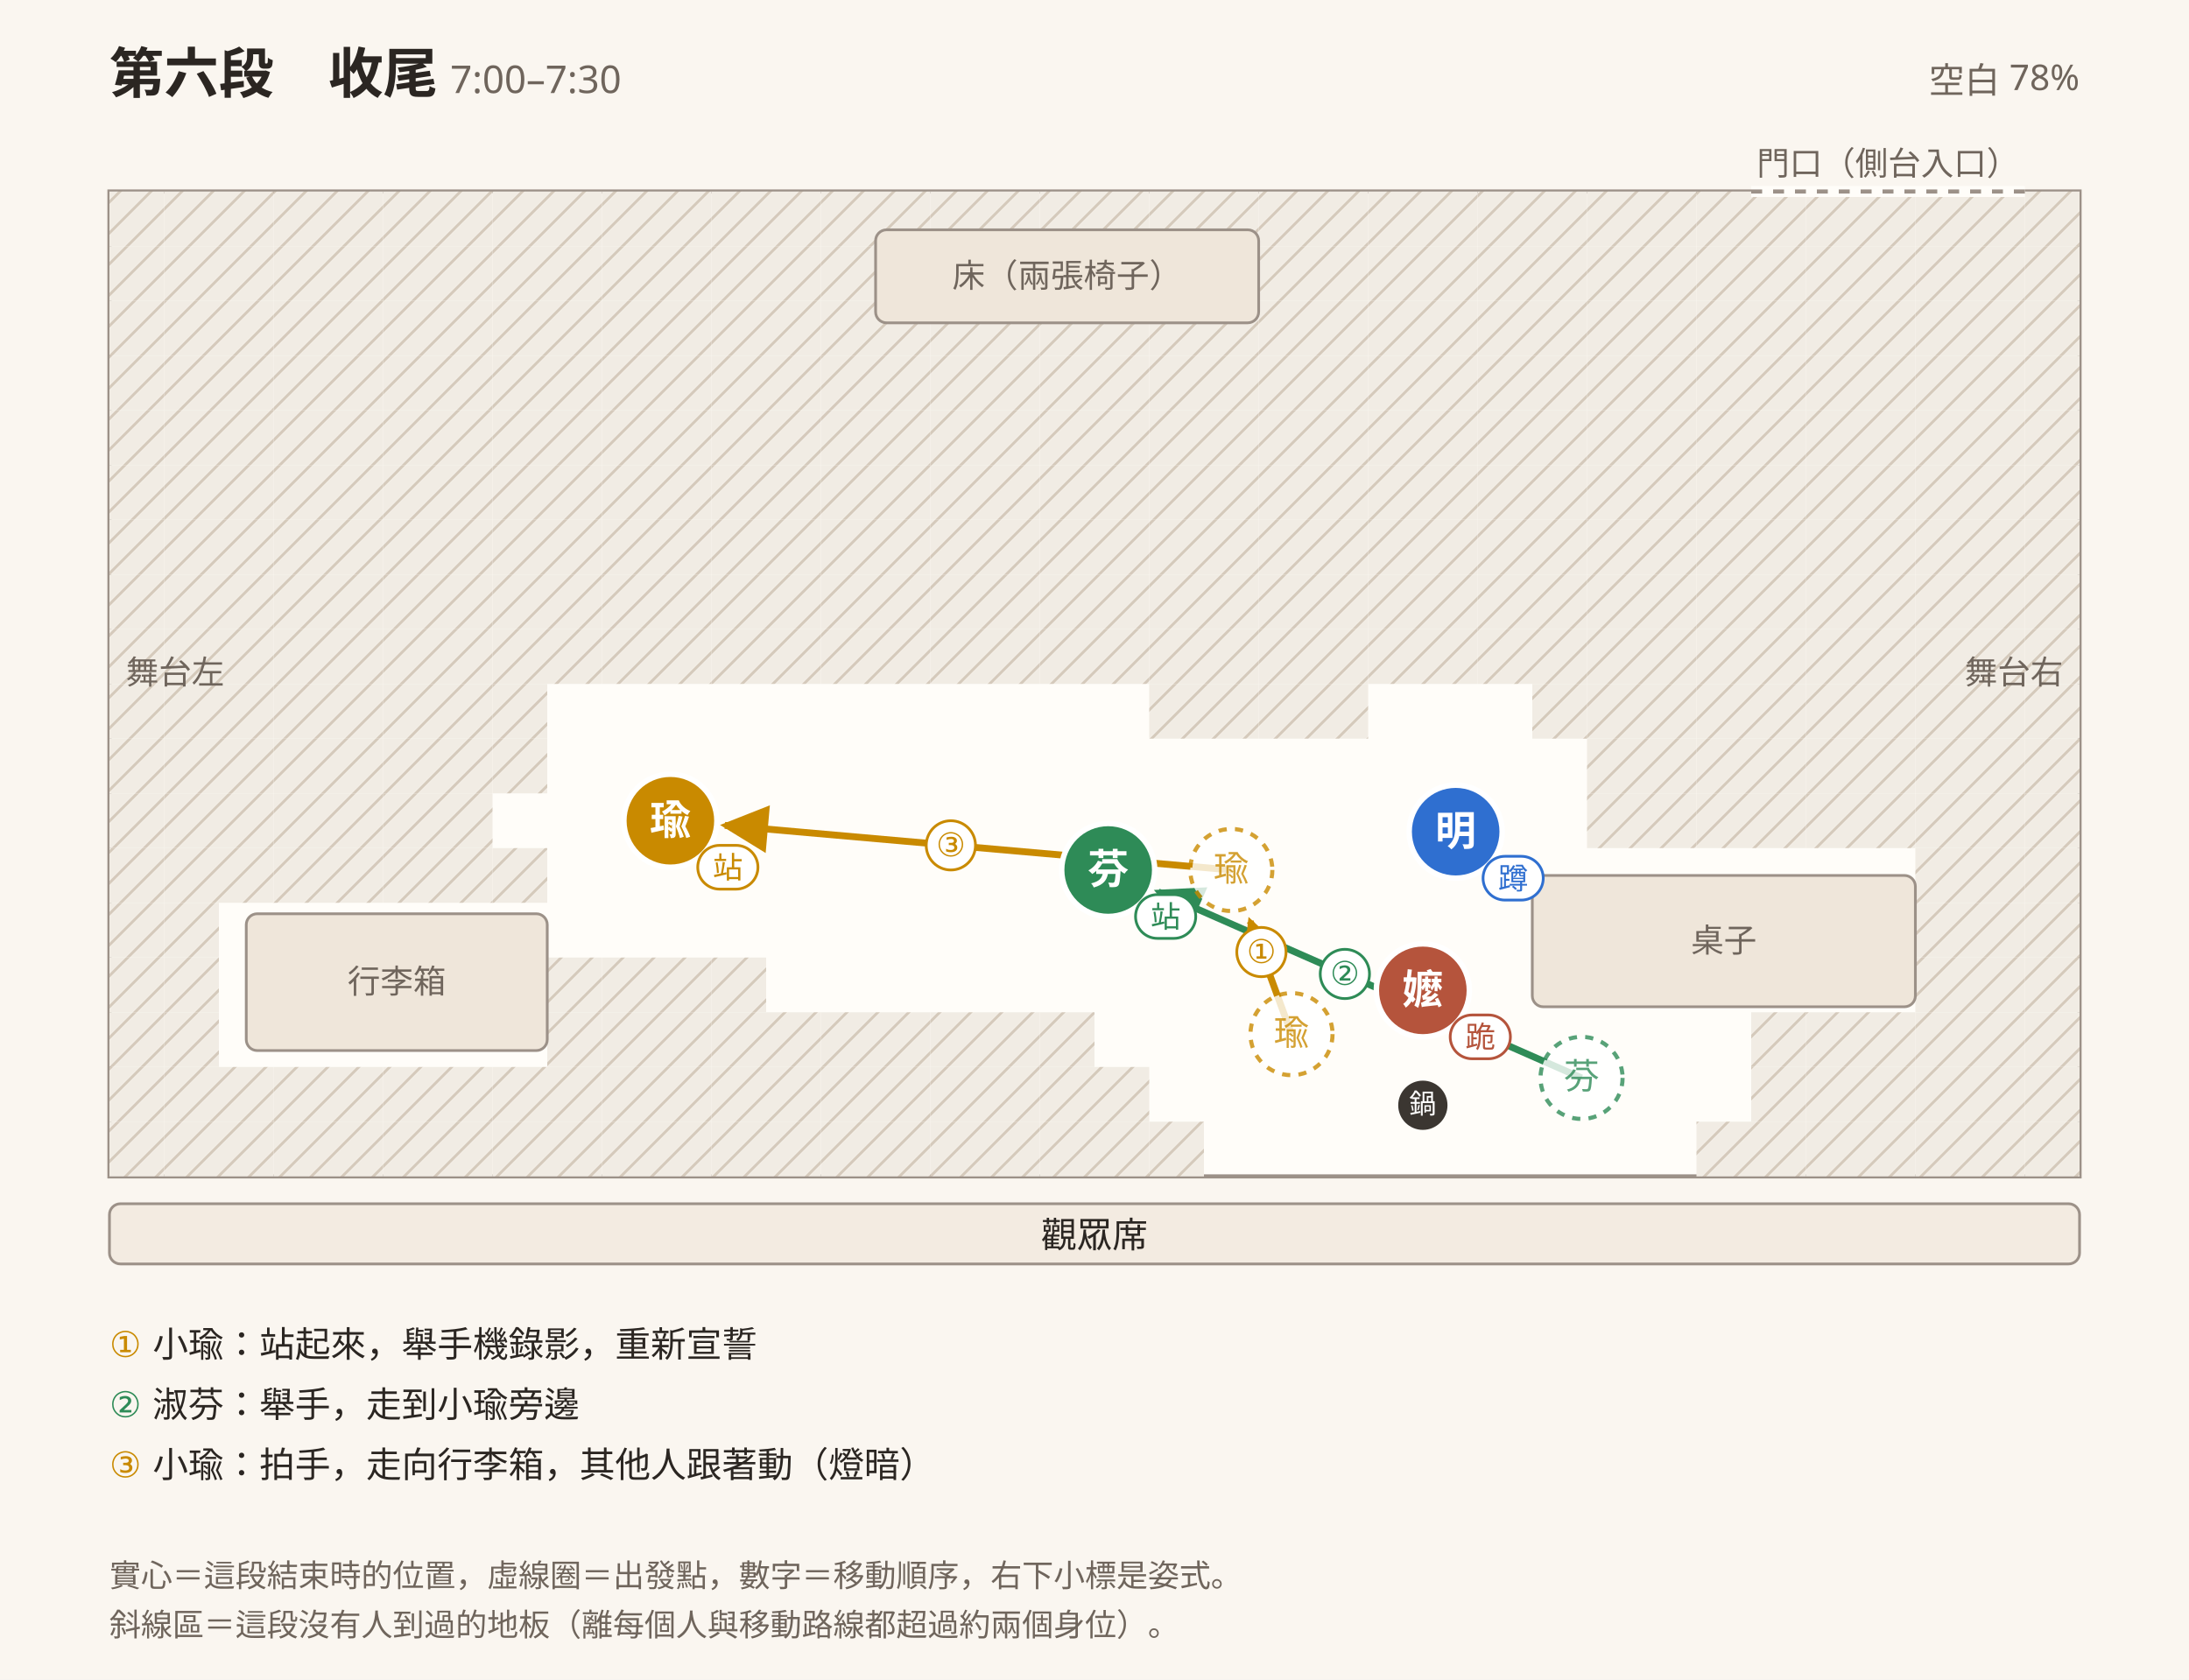
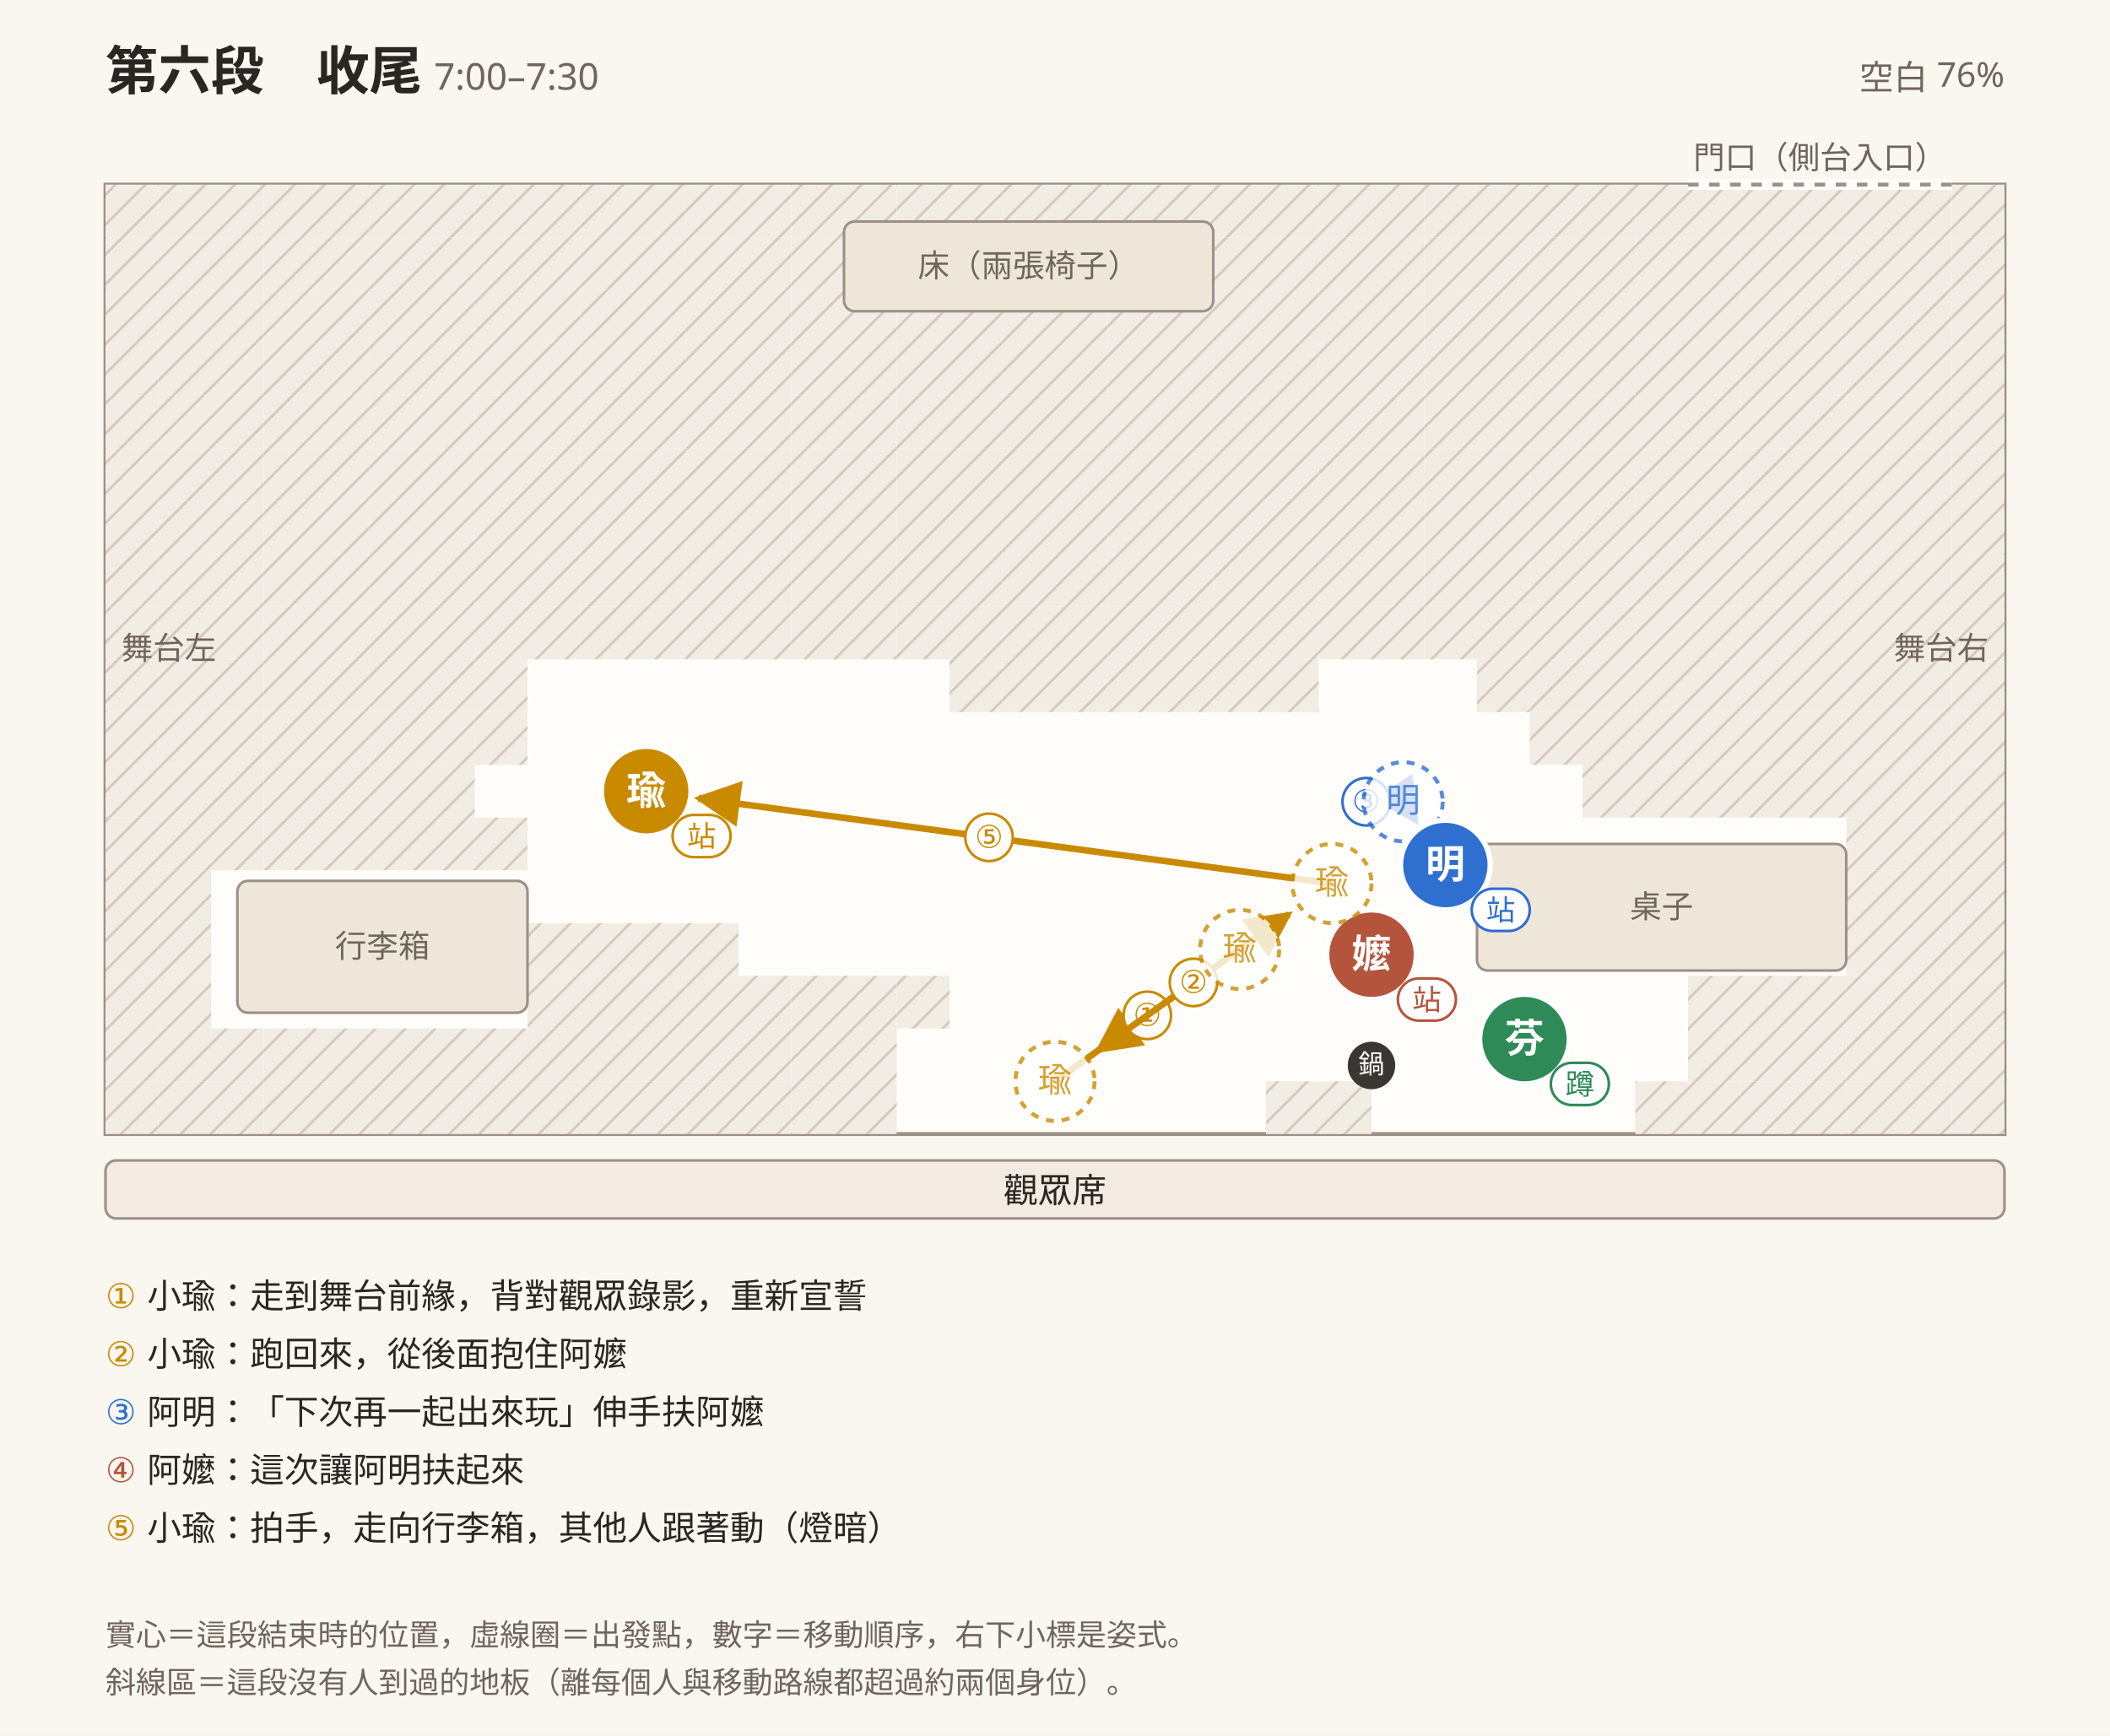
- <svg xmlns="http://www.w3.org/2000/svg" viewBox="0 0 800 614" width="800" height="614" font-family="PingFang TC, Noto Sans TC, Microsoft JhengHei, sans-serif">
+ <svg xmlns="http://www.w3.org/2000/svg" viewBox="0 0 800 658" width="800" height="658" font-family="PingFang TC, Noto Sans TC, Microsoft JhengHei, sans-serif">
  <defs>
    <marker id="arrow-嬤" viewBox="0 0 10 10" refX="9" refY="5" markerWidth="7" markerHeight="7" orient="auto-start-reverse">
      <path d="M0 0 L10 5 L0 10 z" fill="#b5543c" />
    </marker>
    <marker id="arrow-明" viewBox="0 0 10 10" refX="9" refY="5" markerWidth="7" markerHeight="7" orient="auto-start-reverse">
      <path d="M0 0 L10 5 L0 10 z" fill="#2f6fd0" />
    </marker>
    <marker id="arrow-芬" viewBox="0 0 10 10" refX="9" refY="5" markerWidth="7" markerHeight="7" orient="auto-start-reverse">
      <path d="M0 0 L10 5 L0 10 z" fill="#2e8b57" />
    </marker>
    <marker id="arrow-瑜" viewBox="0 0 10 10" refX="9" refY="5" markerWidth="7" markerHeight="7" orient="auto-start-reverse">
      <path d="M0 0 L10 5 L0 10 z" fill="#c98a00" />
    </marker>
    <pattern id="blank" width="8" height="8" patternUnits="userSpaceOnUse" patternTransform="rotate(45)">
      <rect width="8" height="8" fill="#f1ece4" />
      <line x1="0" y1="0" x2="0" y2="8" stroke="#d6cbbd" stroke-width="2" />
    </pattern>
  </defs>
  <rect width="100%" height="100%" fill="#faf6f0" />
  <text x="40" y="34" font-size="20" font-weight="700" fill="#2b2622">第六段　收尾 <tspan font-size="14" font-weight="400" fill="#6f655c">7:00–7:30</tspan>
  </text>
-   <text x="760" y="34" text-anchor="end" font-size="13" fill="#6f655c">空白 78%</text>
+   <text x="760" y="34" text-anchor="end" font-size="13" fill="#6f655c">空白 76%</text>
  <rect x="40" y="70" width="720" height="360" fill="#fffdf9" stroke="#9c9188" stroke-width="1.5" />
  <rect x="40" y="70" width="20" height="20" fill="url(#blank)" />
  <rect x="40" y="90" width="20" height="20" fill="url(#blank)" />
  <rect x="40" y="110" width="20" height="20" fill="url(#blank)" />
  <rect x="40" y="130" width="20" height="20" fill="url(#blank)" />
  <rect x="40" y="150" width="20" height="20" fill="url(#blank)" />
  <rect x="40" y="170" width="20" height="20" fill="url(#blank)" />
  <rect x="40" y="190" width="20" height="20" fill="url(#blank)" />
  <rect x="40" y="210" width="20" height="20" fill="url(#blank)" />
  <rect x="40" y="230" width="20" height="20" fill="url(#blank)" />
  <rect x="40" y="250" width="20" height="20" fill="url(#blank)" />
  <rect x="40" y="270" width="20" height="20" fill="url(#blank)" />
  <rect x="40" y="290" width="20" height="20" fill="url(#blank)" />
  <rect x="40" y="310" width="20" height="20" fill="url(#blank)" />
  <rect x="40" y="330" width="20" height="20" fill="url(#blank)" />
  <rect x="40" y="350" width="20" height="20" fill="url(#blank)" />
  <rect x="40" y="370" width="20" height="20" fill="url(#blank)" />
  <rect x="40" y="390" width="20" height="20" fill="url(#blank)" />
  <rect x="40" y="410" width="20" height="20" fill="url(#blank)" />
  <rect x="60" y="70" width="20" height="20" fill="url(#blank)" />
  <rect x="60" y="90" width="20" height="20" fill="url(#blank)" />
  <rect x="60" y="110" width="20" height="20" fill="url(#blank)" />
  <rect x="60" y="130" width="20" height="20" fill="url(#blank)" />
  <rect x="60" y="150" width="20" height="20" fill="url(#blank)" />
  <rect x="60" y="170" width="20" height="20" fill="url(#blank)" />
  <rect x="60" y="190" width="20" height="20" fill="url(#blank)" />
  <rect x="60" y="210" width="20" height="20" fill="url(#blank)" />
  <rect x="60" y="230" width="20" height="20" fill="url(#blank)" />
  <rect x="60" y="250" width="20" height="20" fill="url(#blank)" />
  <rect x="60" y="270" width="20" height="20" fill="url(#blank)" />
  <rect x="60" y="290" width="20" height="20" fill="url(#blank)" />
  <rect x="60" y="310" width="20" height="20" fill="url(#blank)" />
  <rect x="60" y="330" width="20" height="20" fill="url(#blank)" />
  <rect x="60" y="350" width="20" height="20" fill="url(#blank)" />
  <rect x="60" y="370" width="20" height="20" fill="url(#blank)" />
  <rect x="60" y="390" width="20" height="20" fill="url(#blank)" />
  <rect x="60" y="410" width="20" height="20" fill="url(#blank)" />
  <rect x="80" y="70" width="20" height="20" fill="url(#blank)" />
  <rect x="80" y="90" width="20" height="20" fill="url(#blank)" />
  <rect x="80" y="110" width="20" height="20" fill="url(#blank)" />
  <rect x="80" y="130" width="20" height="20" fill="url(#blank)" />
  <rect x="80" y="150" width="20" height="20" fill="url(#blank)" />
  <rect x="80" y="170" width="20" height="20" fill="url(#blank)" />
  <rect x="80" y="190" width="20" height="20" fill="url(#blank)" />
  <rect x="80" y="210" width="20" height="20" fill="url(#blank)" />
  <rect x="80" y="230" width="20" height="20" fill="url(#blank)" />
  <rect x="80" y="250" width="20" height="20" fill="url(#blank)" />
  <rect x="80" y="270" width="20" height="20" fill="url(#blank)" />
  <rect x="80" y="290" width="20" height="20" fill="url(#blank)" />
  <rect x="80" y="310" width="20" height="20" fill="url(#blank)" />
  <rect x="80" y="390" width="20" height="20" fill="url(#blank)" />
  <rect x="80" y="410" width="20" height="20" fill="url(#blank)" />
  <rect x="100" y="70" width="20" height="20" fill="url(#blank)" />
  <rect x="100" y="90" width="20" height="20" fill="url(#blank)" />
  <rect x="100" y="110" width="20" height="20" fill="url(#blank)" />
  <rect x="100" y="130" width="20" height="20" fill="url(#blank)" />
  <rect x="100" y="150" width="20" height="20" fill="url(#blank)" />
  <rect x="100" y="170" width="20" height="20" fill="url(#blank)" />
  <rect x="100" y="190" width="20" height="20" fill="url(#blank)" />
  <rect x="100" y="210" width="20" height="20" fill="url(#blank)" />
  <rect x="100" y="230" width="20" height="20" fill="url(#blank)" />
  <rect x="100" y="250" width="20" height="20" fill="url(#blank)" />
  <rect x="100" y="270" width="20" height="20" fill="url(#blank)" />
  <rect x="100" y="290" width="20" height="20" fill="url(#blank)" />
  <rect x="100" y="310" width="20" height="20" fill="url(#blank)" />
  <rect x="100" y="390" width="20" height="20" fill="url(#blank)" />
  <rect x="100" y="410" width="20" height="20" fill="url(#blank)" />
  <rect x="120" y="70" width="20" height="20" fill="url(#blank)" />
  <rect x="120" y="90" width="20" height="20" fill="url(#blank)" />
  <rect x="120" y="110" width="20" height="20" fill="url(#blank)" />
  <rect x="120" y="130" width="20" height="20" fill="url(#blank)" />
  <rect x="120" y="150" width="20" height="20" fill="url(#blank)" />
  <rect x="120" y="170" width="20" height="20" fill="url(#blank)" />
  <rect x="120" y="190" width="20" height="20" fill="url(#blank)" />
  <rect x="120" y="210" width="20" height="20" fill="url(#blank)" />
  <rect x="120" y="230" width="20" height="20" fill="url(#blank)" />
  <rect x="120" y="250" width="20" height="20" fill="url(#blank)" />
  <rect x="120" y="270" width="20" height="20" fill="url(#blank)" />
  <rect x="120" y="290" width="20" height="20" fill="url(#blank)" />
  <rect x="120" y="310" width="20" height="20" fill="url(#blank)" />
  <rect x="120" y="390" width="20" height="20" fill="url(#blank)" />
  <rect x="120" y="410" width="20" height="20" fill="url(#blank)" />
  <rect x="140" y="70" width="20" height="20" fill="url(#blank)" />
  <rect x="140" y="90" width="20" height="20" fill="url(#blank)" />
  <rect x="140" y="110" width="20" height="20" fill="url(#blank)" />
  <rect x="140" y="130" width="20" height="20" fill="url(#blank)" />
  <rect x="140" y="150" width="20" height="20" fill="url(#blank)" />
  <rect x="140" y="170" width="20" height="20" fill="url(#blank)" />
  <rect x="140" y="190" width="20" height="20" fill="url(#blank)" />
  <rect x="140" y="210" width="20" height="20" fill="url(#blank)" />
  <rect x="140" y="230" width="20" height="20" fill="url(#blank)" />
  <rect x="140" y="250" width="20" height="20" fill="url(#blank)" />
  <rect x="140" y="270" width="20" height="20" fill="url(#blank)" />
  <rect x="140" y="290" width="20" height="20" fill="url(#blank)" />
  <rect x="140" y="310" width="20" height="20" fill="url(#blank)" />
  <rect x="140" y="390" width="20" height="20" fill="url(#blank)" />
  <rect x="140" y="410" width="20" height="20" fill="url(#blank)" />
  <rect x="160" y="70" width="20" height="20" fill="url(#blank)" />
  <rect x="160" y="90" width="20" height="20" fill="url(#blank)" />
  <rect x="160" y="110" width="20" height="20" fill="url(#blank)" />
  <rect x="160" y="130" width="20" height="20" fill="url(#blank)" />
  <rect x="160" y="150" width="20" height="20" fill="url(#blank)" />
  <rect x="160" y="170" width="20" height="20" fill="url(#blank)" />
  <rect x="160" y="190" width="20" height="20" fill="url(#blank)" />
  <rect x="160" y="210" width="20" height="20" fill="url(#blank)" />
  <rect x="160" y="230" width="20" height="20" fill="url(#blank)" />
  <rect x="160" y="250" width="20" height="20" fill="url(#blank)" />
  <rect x="160" y="270" width="20" height="20" fill="url(#blank)" />
  <rect x="160" y="290" width="20" height="20" fill="url(#blank)" />
  <rect x="160" y="310" width="20" height="20" fill="url(#blank)" />
  <rect x="160" y="390" width="20" height="20" fill="url(#blank)" />
  <rect x="160" y="410" width="20" height="20" fill="url(#blank)" />
  <rect x="180" y="70" width="20" height="20" fill="url(#blank)" />
  <rect x="180" y="90" width="20" height="20" fill="url(#blank)" />
  <rect x="180" y="110" width="20" height="20" fill="url(#blank)" />
  <rect x="180" y="130" width="20" height="20" fill="url(#blank)" />
  <rect x="180" y="150" width="20" height="20" fill="url(#blank)" />
  <rect x="180" y="170" width="20" height="20" fill="url(#blank)" />
  <rect x="180" y="190" width="20" height="20" fill="url(#blank)" />
  <rect x="180" y="210" width="20" height="20" fill="url(#blank)" />
  <rect x="180" y="230" width="20" height="20" fill="url(#blank)" />
  <rect x="180" y="250" width="20" height="20" fill="url(#blank)" />
  <rect x="180" y="270" width="20" height="20" fill="url(#blank)" />
  <rect x="180" y="310" width="20" height="20" fill="url(#blank)" />
  <rect x="180" y="390" width="20" height="20" fill="url(#blank)" />
  <rect x="180" y="410" width="20" height="20" fill="url(#blank)" />
  <rect x="200" y="70" width="20" height="20" fill="url(#blank)" />
  <rect x="200" y="90" width="20" height="20" fill="url(#blank)" />
  <rect x="200" y="110" width="20" height="20" fill="url(#blank)" />
  <rect x="200" y="130" width="20" height="20" fill="url(#blank)" />
  <rect x="200" y="150" width="20" height="20" fill="url(#blank)" />
  <rect x="200" y="170" width="20" height="20" fill="url(#blank)" />
  <rect x="200" y="190" width="20" height="20" fill="url(#blank)" />
  <rect x="200" y="210" width="20" height="20" fill="url(#blank)" />
  <rect x="200" y="230" width="20" height="20" fill="url(#blank)" />
  <rect x="200" y="350" width="20" height="20" fill="url(#blank)" />
  <rect x="200" y="370" width="20" height="20" fill="url(#blank)" />
  <rect x="200" y="390" width="20" height="20" fill="url(#blank)" />
  <rect x="200" y="410" width="20" height="20" fill="url(#blank)" />
  <rect x="220" y="70" width="20" height="20" fill="url(#blank)" />
  <rect x="220" y="90" width="20" height="20" fill="url(#blank)" />
  <rect x="220" y="110" width="20" height="20" fill="url(#blank)" />
  <rect x="220" y="130" width="20" height="20" fill="url(#blank)" />
  <rect x="220" y="150" width="20" height="20" fill="url(#blank)" />
  <rect x="220" y="170" width="20" height="20" fill="url(#blank)" />
  <rect x="220" y="190" width="20" height="20" fill="url(#blank)" />
  <rect x="220" y="210" width="20" height="20" fill="url(#blank)" />
  <rect x="220" y="230" width="20" height="20" fill="url(#blank)" />
  <rect x="220" y="350" width="20" height="20" fill="url(#blank)" />
  <rect x="220" y="370" width="20" height="20" fill="url(#blank)" />
  <rect x="220" y="390" width="20" height="20" fill="url(#blank)" />
  <rect x="220" y="410" width="20" height="20" fill="url(#blank)" />
  <rect x="240" y="70" width="20" height="20" fill="url(#blank)" />
  <rect x="240" y="90" width="20" height="20" fill="url(#blank)" />
  <rect x="240" y="110" width="20" height="20" fill="url(#blank)" />
  <rect x="240" y="130" width="20" height="20" fill="url(#blank)" />
  <rect x="240" y="150" width="20" height="20" fill="url(#blank)" />
  <rect x="240" y="170" width="20" height="20" fill="url(#blank)" />
  <rect x="240" y="190" width="20" height="20" fill="url(#blank)" />
  <rect x="240" y="210" width="20" height="20" fill="url(#blank)" />
  <rect x="240" y="230" width="20" height="20" fill="url(#blank)" />
  <rect x="240" y="350" width="20" height="20" fill="url(#blank)" />
  <rect x="240" y="370" width="20" height="20" fill="url(#blank)" />
  <rect x="240" y="390" width="20" height="20" fill="url(#blank)" />
  <rect x="240" y="410" width="20" height="20" fill="url(#blank)" />
  <rect x="260" y="70" width="20" height="20" fill="url(#blank)" />
  <rect x="260" y="90" width="20" height="20" fill="url(#blank)" />
  <rect x="260" y="110" width="20" height="20" fill="url(#blank)" />
  <rect x="260" y="130" width="20" height="20" fill="url(#blank)" />
  <rect x="260" y="150" width="20" height="20" fill="url(#blank)" />
  <rect x="260" y="170" width="20" height="20" fill="url(#blank)" />
  <rect x="260" y="190" width="20" height="20" fill="url(#blank)" />
  <rect x="260" y="210" width="20" height="20" fill="url(#blank)" />
  <rect x="260" y="230" width="20" height="20" fill="url(#blank)" />
  <rect x="260" y="350" width="20" height="20" fill="url(#blank)" />
  <rect x="260" y="370" width="20" height="20" fill="url(#blank)" />
  <rect x="260" y="390" width="20" height="20" fill="url(#blank)" />
  <rect x="260" y="410" width="20" height="20" fill="url(#blank)" />
  <rect x="280" y="70" width="20" height="20" fill="url(#blank)" />
  <rect x="280" y="90" width="20" height="20" fill="url(#blank)" />
  <rect x="280" y="110" width="20" height="20" fill="url(#blank)" />
  <rect x="280" y="130" width="20" height="20" fill="url(#blank)" />
  <rect x="280" y="150" width="20" height="20" fill="url(#blank)" />
  <rect x="280" y="170" width="20" height="20" fill="url(#blank)" />
  <rect x="280" y="190" width="20" height="20" fill="url(#blank)" />
  <rect x="280" y="210" width="20" height="20" fill="url(#blank)" />
  <rect x="280" y="230" width="20" height="20" fill="url(#blank)" />
  <rect x="280" y="370" width="20" height="20" fill="url(#blank)" />
  <rect x="280" y="390" width="20" height="20" fill="url(#blank)" />
  <rect x="280" y="410" width="20" height="20" fill="url(#blank)" />
  <rect x="300" y="70" width="20" height="20" fill="url(#blank)" />
  <rect x="300" y="90" width="20" height="20" fill="url(#blank)" />
  <rect x="300" y="110" width="20" height="20" fill="url(#blank)" />
  <rect x="300" y="130" width="20" height="20" fill="url(#blank)" />
  <rect x="300" y="150" width="20" height="20" fill="url(#blank)" />
  <rect x="300" y="170" width="20" height="20" fill="url(#blank)" />
  <rect x="300" y="190" width="20" height="20" fill="url(#blank)" />
  <rect x="300" y="210" width="20" height="20" fill="url(#blank)" />
  <rect x="300" y="230" width="20" height="20" fill="url(#blank)" />
  <rect x="300" y="370" width="20" height="20" fill="url(#blank)" />
  <rect x="300" y="390" width="20" height="20" fill="url(#blank)" />
  <rect x="300" y="410" width="20" height="20" fill="url(#blank)" />
  <rect x="320" y="70" width="20" height="20" fill="url(#blank)" />
  <rect x="320" y="110" width="20" height="20" fill="url(#blank)" />
  <rect x="320" y="130" width="20" height="20" fill="url(#blank)" />
  <rect x="320" y="150" width="20" height="20" fill="url(#blank)" />
  <rect x="320" y="170" width="20" height="20" fill="url(#blank)" />
  <rect x="320" y="190" width="20" height="20" fill="url(#blank)" />
  <rect x="320" y="210" width="20" height="20" fill="url(#blank)" />
  <rect x="320" y="230" width="20" height="20" fill="url(#blank)" />
  <rect x="320" y="370" width="20" height="20" fill="url(#blank)" />
  <rect x="320" y="390" width="20" height="20" fill="url(#blank)" />
  <rect x="320" y="410" width="20" height="20" fill="url(#blank)" />
  <rect x="340" y="70" width="20" height="20" fill="url(#blank)" />
  <rect x="340" y="110" width="20" height="20" fill="url(#blank)" />
  <rect x="340" y="130" width="20" height="20" fill="url(#blank)" />
  <rect x="340" y="150" width="20" height="20" fill="url(#blank)" />
  <rect x="340" y="170" width="20" height="20" fill="url(#blank)" />
  <rect x="340" y="190" width="20" height="20" fill="url(#blank)" />
  <rect x="340" y="210" width="20" height="20" fill="url(#blank)" />
  <rect x="340" y="230" width="20" height="20" fill="url(#blank)" />
  <rect x="340" y="370" width="20" height="20" fill="url(#blank)" />
-   <rect x="340" y="390" width="20" height="20" fill="url(#blank)" />
-   <rect x="340" y="410" width="20" height="20" fill="url(#blank)" />
  <rect x="360" y="70" width="20" height="20" fill="url(#blank)" />
  <rect x="360" y="110" width="20" height="20" fill="url(#blank)" />
  <rect x="360" y="130" width="20" height="20" fill="url(#blank)" />
  <rect x="360" y="150" width="20" height="20" fill="url(#blank)" />
  <rect x="360" y="170" width="20" height="20" fill="url(#blank)" />
  <rect x="360" y="190" width="20" height="20" fill="url(#blank)" />
  <rect x="360" y="210" width="20" height="20" fill="url(#blank)" />
  <rect x="360" y="230" width="20" height="20" fill="url(#blank)" />
-   <rect x="360" y="370" width="20" height="20" fill="url(#blank)" />
-   <rect x="360" y="390" width="20" height="20" fill="url(#blank)" />
-   <rect x="360" y="410" width="20" height="20" fill="url(#blank)" />
+   <rect x="360" y="250" width="20" height="20" fill="url(#blank)" />
  <rect x="380" y="70" width="20" height="20" fill="url(#blank)" />
  <rect x="380" y="110" width="20" height="20" fill="url(#blank)" />
  <rect x="380" y="130" width="20" height="20" fill="url(#blank)" />
  <rect x="380" y="150" width="20" height="20" fill="url(#blank)" />
  <rect x="380" y="170" width="20" height="20" fill="url(#blank)" />
  <rect x="380" y="190" width="20" height="20" fill="url(#blank)" />
  <rect x="380" y="210" width="20" height="20" fill="url(#blank)" />
  <rect x="380" y="230" width="20" height="20" fill="url(#blank)" />
-   <rect x="380" y="370" width="20" height="20" fill="url(#blank)" />
-   <rect x="380" y="390" width="20" height="20" fill="url(#blank)" />
-   <rect x="380" y="410" width="20" height="20" fill="url(#blank)" />
+   <rect x="380" y="250" width="20" height="20" fill="url(#blank)" />
  <rect x="400" y="70" width="20" height="20" fill="url(#blank)" />
  <rect x="400" y="110" width="20" height="20" fill="url(#blank)" />
  <rect x="400" y="130" width="20" height="20" fill="url(#blank)" />
  <rect x="400" y="150" width="20" height="20" fill="url(#blank)" />
  <rect x="400" y="170" width="20" height="20" fill="url(#blank)" />
  <rect x="400" y="190" width="20" height="20" fill="url(#blank)" />
  <rect x="400" y="210" width="20" height="20" fill="url(#blank)" />
  <rect x="400" y="230" width="20" height="20" fill="url(#blank)" />
-   <rect x="400" y="390" width="20" height="20" fill="url(#blank)" />
-   <rect x="400" y="410" width="20" height="20" fill="url(#blank)" />
+   <rect x="400" y="250" width="20" height="20" fill="url(#blank)" />
  <rect x="420" y="70" width="20" height="20" fill="url(#blank)" />
  <rect x="420" y="110" width="20" height="20" fill="url(#blank)" />
  <rect x="420" y="130" width="20" height="20" fill="url(#blank)" />
  <rect x="420" y="150" width="20" height="20" fill="url(#blank)" />
  <rect x="420" y="170" width="20" height="20" fill="url(#blank)" />
  <rect x="420" y="190" width="20" height="20" fill="url(#blank)" />
  <rect x="420" y="210" width="20" height="20" fill="url(#blank)" />
  <rect x="420" y="230" width="20" height="20" fill="url(#blank)" />
  <rect x="420" y="250" width="20" height="20" fill="url(#blank)" />
-   <rect x="420" y="410" width="20" height="20" fill="url(#blank)" />
  <rect x="440" y="70" width="20" height="20" fill="url(#blank)" />
  <rect x="440" y="110" width="20" height="20" fill="url(#blank)" />
  <rect x="440" y="130" width="20" height="20" fill="url(#blank)" />
  <rect x="440" y="150" width="20" height="20" fill="url(#blank)" />
  <rect x="440" y="170" width="20" height="20" fill="url(#blank)" />
  <rect x="440" y="190" width="20" height="20" fill="url(#blank)" />
  <rect x="440" y="210" width="20" height="20" fill="url(#blank)" />
  <rect x="440" y="230" width="20" height="20" fill="url(#blank)" />
  <rect x="440" y="250" width="20" height="20" fill="url(#blank)" />
  <rect x="460" y="70" width="20" height="20" fill="url(#blank)" />
  <rect x="460" y="90" width="20" height="20" fill="url(#blank)" />
  <rect x="460" y="110" width="20" height="20" fill="url(#blank)" />
  <rect x="460" y="130" width="20" height="20" fill="url(#blank)" />
  <rect x="460" y="150" width="20" height="20" fill="url(#blank)" />
  <rect x="460" y="170" width="20" height="20" fill="url(#blank)" />
  <rect x="460" y="190" width="20" height="20" fill="url(#blank)" />
  <rect x="460" y="210" width="20" height="20" fill="url(#blank)" />
  <rect x="460" y="230" width="20" height="20" fill="url(#blank)" />
  <rect x="460" y="250" width="20" height="20" fill="url(#blank)" />
  <rect x="480" y="70" width="20" height="20" fill="url(#blank)" />
  <rect x="480" y="90" width="20" height="20" fill="url(#blank)" />
  <rect x="480" y="110" width="20" height="20" fill="url(#blank)" />
  <rect x="480" y="130" width="20" height="20" fill="url(#blank)" />
  <rect x="480" y="150" width="20" height="20" fill="url(#blank)" />
  <rect x="480" y="170" width="20" height="20" fill="url(#blank)" />
  <rect x="480" y="190" width="20" height="20" fill="url(#blank)" />
  <rect x="480" y="210" width="20" height="20" fill="url(#blank)" />
  <rect x="480" y="230" width="20" height="20" fill="url(#blank)" />
  <rect x="480" y="250" width="20" height="20" fill="url(#blank)" />
+   <rect x="480" y="410" width="20" height="20" fill="url(#blank)" />
  <rect x="500" y="70" width="20" height="20" fill="url(#blank)" />
  <rect x="500" y="90" width="20" height="20" fill="url(#blank)" />
  <rect x="500" y="110" width="20" height="20" fill="url(#blank)" />
  <rect x="500" y="130" width="20" height="20" fill="url(#blank)" />
  <rect x="500" y="150" width="20" height="20" fill="url(#blank)" />
  <rect x="500" y="170" width="20" height="20" fill="url(#blank)" />
  <rect x="500" y="190" width="20" height="20" fill="url(#blank)" />
  <rect x="500" y="210" width="20" height="20" fill="url(#blank)" />
  <rect x="500" y="230" width="20" height="20" fill="url(#blank)" />
+   <rect x="500" y="410" width="20" height="20" fill="url(#blank)" />
  <rect x="520" y="70" width="20" height="20" fill="url(#blank)" />
  <rect x="520" y="90" width="20" height="20" fill="url(#blank)" />
  <rect x="520" y="110" width="20" height="20" fill="url(#blank)" />
  <rect x="520" y="130" width="20" height="20" fill="url(#blank)" />
  <rect x="520" y="150" width="20" height="20" fill="url(#blank)" />
  <rect x="520" y="170" width="20" height="20" fill="url(#blank)" />
  <rect x="520" y="190" width="20" height="20" fill="url(#blank)" />
  <rect x="520" y="210" width="20" height="20" fill="url(#blank)" />
  <rect x="520" y="230" width="20" height="20" fill="url(#blank)" />
  <rect x="540" y="70" width="20" height="20" fill="url(#blank)" />
  <rect x="540" y="90" width="20" height="20" fill="url(#blank)" />
  <rect x="540" y="110" width="20" height="20" fill="url(#blank)" />
  <rect x="540" y="130" width="20" height="20" fill="url(#blank)" />
  <rect x="540" y="150" width="20" height="20" fill="url(#blank)" />
  <rect x="540" y="170" width="20" height="20" fill="url(#blank)" />
  <rect x="540" y="190" width="20" height="20" fill="url(#blank)" />
  <rect x="540" y="210" width="20" height="20" fill="url(#blank)" />
  <rect x="540" y="230" width="20" height="20" fill="url(#blank)" />
  <rect x="560" y="70" width="20" height="20" fill="url(#blank)" />
  <rect x="560" y="90" width="20" height="20" fill="url(#blank)" />
  <rect x="560" y="110" width="20" height="20" fill="url(#blank)" />
  <rect x="560" y="130" width="20" height="20" fill="url(#blank)" />
  <rect x="560" y="150" width="20" height="20" fill="url(#blank)" />
  <rect x="560" y="170" width="20" height="20" fill="url(#blank)" />
  <rect x="560" y="190" width="20" height="20" fill="url(#blank)" />
  <rect x="560" y="210" width="20" height="20" fill="url(#blank)" />
  <rect x="560" y="230" width="20" height="20" fill="url(#blank)" />
  <rect x="560" y="250" width="20" height="20" fill="url(#blank)" />
  <rect x="580" y="70" width="20" height="20" fill="url(#blank)" />
  <rect x="580" y="90" width="20" height="20" fill="url(#blank)" />
  <rect x="580" y="110" width="20" height="20" fill="url(#blank)" />
  <rect x="580" y="130" width="20" height="20" fill="url(#blank)" />
  <rect x="580" y="150" width="20" height="20" fill="url(#blank)" />
  <rect x="580" y="170" width="20" height="20" fill="url(#blank)" />
  <rect x="580" y="190" width="20" height="20" fill="url(#blank)" />
  <rect x="580" y="210" width="20" height="20" fill="url(#blank)" />
  <rect x="580" y="230" width="20" height="20" fill="url(#blank)" />
  <rect x="580" y="250" width="20" height="20" fill="url(#blank)" />
  <rect x="580" y="270" width="20" height="20" fill="url(#blank)" />
-   <rect x="580" y="290" width="20" height="20" fill="url(#blank)" />
  <rect x="600" y="70" width="20" height="20" fill="url(#blank)" />
  <rect x="600" y="90" width="20" height="20" fill="url(#blank)" />
  <rect x="600" y="110" width="20" height="20" fill="url(#blank)" />
  <rect x="600" y="130" width="20" height="20" fill="url(#blank)" />
  <rect x="600" y="150" width="20" height="20" fill="url(#blank)" />
  <rect x="600" y="170" width="20" height="20" fill="url(#blank)" />
  <rect x="600" y="190" width="20" height="20" fill="url(#blank)" />
  <rect x="600" y="210" width="20" height="20" fill="url(#blank)" />
  <rect x="600" y="230" width="20" height="20" fill="url(#blank)" />
  <rect x="600" y="250" width="20" height="20" fill="url(#blank)" />
  <rect x="600" y="270" width="20" height="20" fill="url(#blank)" />
  <rect x="600" y="290" width="20" height="20" fill="url(#blank)" />
  <rect x="620" y="70" width="20" height="20" fill="url(#blank)" />
  <rect x="620" y="90" width="20" height="20" fill="url(#blank)" />
  <rect x="620" y="110" width="20" height="20" fill="url(#blank)" />
  <rect x="620" y="130" width="20" height="20" fill="url(#blank)" />
  <rect x="620" y="150" width="20" height="20" fill="url(#blank)" />
  <rect x="620" y="170" width="20" height="20" fill="url(#blank)" />
  <rect x="620" y="190" width="20" height="20" fill="url(#blank)" />
  <rect x="620" y="210" width="20" height="20" fill="url(#blank)" />
  <rect x="620" y="230" width="20" height="20" fill="url(#blank)" />
  <rect x="620" y="250" width="20" height="20" fill="url(#blank)" />
  <rect x="620" y="270" width="20" height="20" fill="url(#blank)" />
  <rect x="620" y="290" width="20" height="20" fill="url(#blank)" />
  <rect x="620" y="410" width="20" height="20" fill="url(#blank)" />
  <rect x="640" y="70" width="20" height="20" fill="url(#blank)" />
  <rect x="640" y="90" width="20" height="20" fill="url(#blank)" />
  <rect x="640" y="110" width="20" height="20" fill="url(#blank)" />
  <rect x="640" y="130" width="20" height="20" fill="url(#blank)" />
  <rect x="640" y="150" width="20" height="20" fill="url(#blank)" />
  <rect x="640" y="170" width="20" height="20" fill="url(#blank)" />
  <rect x="640" y="190" width="20" height="20" fill="url(#blank)" />
  <rect x="640" y="210" width="20" height="20" fill="url(#blank)" />
  <rect x="640" y="230" width="20" height="20" fill="url(#blank)" />
  <rect x="640" y="250" width="20" height="20" fill="url(#blank)" />
  <rect x="640" y="270" width="20" height="20" fill="url(#blank)" />
  <rect x="640" y="290" width="20" height="20" fill="url(#blank)" />
  <rect x="640" y="370" width="20" height="20" fill="url(#blank)" />
  <rect x="640" y="390" width="20" height="20" fill="url(#blank)" />
  <rect x="640" y="410" width="20" height="20" fill="url(#blank)" />
  <rect x="660" y="70" width="20" height="20" fill="url(#blank)" />
  <rect x="660" y="90" width="20" height="20" fill="url(#blank)" />
  <rect x="660" y="110" width="20" height="20" fill="url(#blank)" />
  <rect x="660" y="130" width="20" height="20" fill="url(#blank)" />
  <rect x="660" y="150" width="20" height="20" fill="url(#blank)" />
  <rect x="660" y="170" width="20" height="20" fill="url(#blank)" />
  <rect x="660" y="190" width="20" height="20" fill="url(#blank)" />
  <rect x="660" y="210" width="20" height="20" fill="url(#blank)" />
  <rect x="660" y="230" width="20" height="20" fill="url(#blank)" />
  <rect x="660" y="250" width="20" height="20" fill="url(#blank)" />
  <rect x="660" y="270" width="20" height="20" fill="url(#blank)" />
  <rect x="660" y="290" width="20" height="20" fill="url(#blank)" />
  <rect x="660" y="370" width="20" height="20" fill="url(#blank)" />
  <rect x="660" y="390" width="20" height="20" fill="url(#blank)" />
  <rect x="660" y="410" width="20" height="20" fill="url(#blank)" />
  <rect x="680" y="70" width="20" height="20" fill="url(#blank)" />
  <rect x="680" y="90" width="20" height="20" fill="url(#blank)" />
  <rect x="680" y="110" width="20" height="20" fill="url(#blank)" />
  <rect x="680" y="130" width="20" height="20" fill="url(#blank)" />
  <rect x="680" y="150" width="20" height="20" fill="url(#blank)" />
  <rect x="680" y="170" width="20" height="20" fill="url(#blank)" />
  <rect x="680" y="190" width="20" height="20" fill="url(#blank)" />
  <rect x="680" y="210" width="20" height="20" fill="url(#blank)" />
  <rect x="680" y="230" width="20" height="20" fill="url(#blank)" />
  <rect x="680" y="250" width="20" height="20" fill="url(#blank)" />
  <rect x="680" y="270" width="20" height="20" fill="url(#blank)" />
  <rect x="680" y="290" width="20" height="20" fill="url(#blank)" />
  <rect x="680" y="370" width="20" height="20" fill="url(#blank)" />
  <rect x="680" y="390" width="20" height="20" fill="url(#blank)" />
  <rect x="680" y="410" width="20" height="20" fill="url(#blank)" />
  <rect x="700" y="70" width="20" height="20" fill="url(#blank)" />
  <rect x="700" y="90" width="20" height="20" fill="url(#blank)" />
  <rect x="700" y="110" width="20" height="20" fill="url(#blank)" />
  <rect x="700" y="130" width="20" height="20" fill="url(#blank)" />
  <rect x="700" y="150" width="20" height="20" fill="url(#blank)" />
  <rect x="700" y="170" width="20" height="20" fill="url(#blank)" />
  <rect x="700" y="190" width="20" height="20" fill="url(#blank)" />
  <rect x="700" y="210" width="20" height="20" fill="url(#blank)" />
  <rect x="700" y="230" width="20" height="20" fill="url(#blank)" />
  <rect x="700" y="250" width="20" height="20" fill="url(#blank)" />
  <rect x="700" y="270" width="20" height="20" fill="url(#blank)" />
  <rect x="700" y="290" width="20" height="20" fill="url(#blank)" />
  <rect x="700" y="310" width="20" height="20" fill="url(#blank)" />
  <rect x="700" y="330" width="20" height="20" fill="url(#blank)" />
  <rect x="700" y="350" width="20" height="20" fill="url(#blank)" />
  <rect x="700" y="370" width="20" height="20" fill="url(#blank)" />
  <rect x="700" y="390" width="20" height="20" fill="url(#blank)" />
  <rect x="700" y="410" width="20" height="20" fill="url(#blank)" />
  <rect x="720" y="70" width="20" height="20" fill="url(#blank)" />
  <rect x="720" y="90" width="20" height="20" fill="url(#blank)" />
  <rect x="720" y="110" width="20" height="20" fill="url(#blank)" />
  <rect x="720" y="130" width="20" height="20" fill="url(#blank)" />
  <rect x="720" y="150" width="20" height="20" fill="url(#blank)" />
  <rect x="720" y="170" width="20" height="20" fill="url(#blank)" />
  <rect x="720" y="190" width="20" height="20" fill="url(#blank)" />
  <rect x="720" y="210" width="20" height="20" fill="url(#blank)" />
  <rect x="720" y="230" width="20" height="20" fill="url(#blank)" />
  <rect x="720" y="250" width="20" height="20" fill="url(#blank)" />
  <rect x="720" y="270" width="20" height="20" fill="url(#blank)" />
  <rect x="720" y="290" width="20" height="20" fill="url(#blank)" />
  <rect x="720" y="310" width="20" height="20" fill="url(#blank)" />
  <rect x="720" y="330" width="20" height="20" fill="url(#blank)" />
  <rect x="720" y="350" width="20" height="20" fill="url(#blank)" />
  <rect x="720" y="370" width="20" height="20" fill="url(#blank)" />
  <rect x="720" y="390" width="20" height="20" fill="url(#blank)" />
  <rect x="720" y="410" width="20" height="20" fill="url(#blank)" />
  <rect x="740" y="70" width="20" height="20" fill="url(#blank)" />
  <rect x="740" y="90" width="20" height="20" fill="url(#blank)" />
  <rect x="740" y="110" width="20" height="20" fill="url(#blank)" />
  <rect x="740" y="130" width="20" height="20" fill="url(#blank)" />
  <rect x="740" y="150" width="20" height="20" fill="url(#blank)" />
  <rect x="740" y="170" width="20" height="20" fill="url(#blank)" />
  <rect x="740" y="190" width="20" height="20" fill="url(#blank)" />
  <rect x="740" y="210" width="20" height="20" fill="url(#blank)" />
  <rect x="740" y="230" width="20" height="20" fill="url(#blank)" />
  <rect x="740" y="250" width="20" height="20" fill="url(#blank)" />
  <rect x="740" y="270" width="20" height="20" fill="url(#blank)" />
  <rect x="740" y="290" width="20" height="20" fill="url(#blank)" />
  <rect x="740" y="310" width="20" height="20" fill="url(#blank)" />
  <rect x="740" y="330" width="20" height="20" fill="url(#blank)" />
  <rect x="740" y="350" width="20" height="20" fill="url(#blank)" />
  <rect x="740" y="370" width="20" height="20" fill="url(#blank)" />
  <rect x="740" y="390" width="20" height="20" fill="url(#blank)" />
  <rect x="740" y="410" width="20" height="20" fill="url(#blank)" />
  <rect x="320" y="84" width="140" height="34" rx="4" fill="#efe6da" stroke="#9c9188" />
  <text x="390" y="105" text-anchor="middle" font-size="12" fill="#6f655c">床（兩張椅子）</text>
  <rect x="90" y="334" width="110" height="50" rx="4" fill="#efe6da" stroke="#9c9188" />
  <text x="145" y="363" text-anchor="middle" font-size="12" fill="#6f655c">行李箱</text>
  <rect x="560" y="320" width="140" height="48" rx="4" fill="#efe6da" stroke="#9c9188" />
  <text x="630" y="348" text-anchor="middle" font-size="12" fill="#6f655c">桌子</text>
  <line x1="640" y1="70" x2="740" y2="70" stroke="#fffdf9" stroke-width="4" />
  <line x1="640" y1="70" x2="740" y2="70" stroke="#9c9188" stroke-width="1.5" stroke-dasharray="4 4" />
  <text x="690" y="64" text-anchor="middle" font-size="12" fill="#6f655c">門口（側台入口）</text>
  <text x="46" y="250" font-size="12" fill="#6f655c">舞台左</text>
  <text x="754" y="250" text-anchor="end" font-size="12" fill="#6f655c">舞台右</text>
  <rect x="40" y="440" width="720" height="22" rx="4" fill="#f3ebe1" stroke="#9c9188" />
  <text x="400" y="456" text-anchor="middle" font-size="13" fill="#2b2622">觀眾席</text>
  <circle cx="520" cy="404" r="9" fill="#3b3631" />
  <text x="520" y="407" text-anchor="middle" font-size="10" fill="#fff">鍋</text>
-   <line x1="578" y1="394" x2="423.3" y2="326.0" stroke="#2e8b57" stroke-width="2.5" marker-end="url(#arrow-芬)" />
-   <circle cx="491.5" cy="356.0" r="9" fill="#fff" stroke="#2e8b57" />
-   <text x="491.5" y="360.0" text-anchor="middle" font-size="12" fill="#2e8b57">②</text>
-   <line x1="472" y1="378" x2="456.9" y2="336.8" stroke="#c98a00" stroke-width="2.5" marker-end="url(#arrow-瑜)" />
-   <circle cx="461.0" cy="348.0" r="9" fill="#fff" stroke="#c98a00" />
-   <text x="461.0" y="352.0" text-anchor="middle" font-size="12" fill="#c98a00">①</text>
-   <line x1="450" y1="318" x2="264.9" y2="301.7" stroke="#c98a00" stroke-width="2.5" marker-end="url(#arrow-瑜)" />
-   <circle cx="347.5" cy="309.0" r="9" fill="#fff" stroke="#c98a00" />
-   <text x="347.5" y="313.0" text-anchor="middle" font-size="12" fill="#c98a00">③</text>
+   <line x1="532" y1="304" x2="536.9" y2="311.4" stroke="#2f6fd0" stroke-width="2.5" marker-end="url(#arrow-明)" />
+   <circle cx="518.0" cy="304.0" r="9" fill="#fff" stroke="#2f6fd0" />
+   <text x="518.0" y="308.0" text-anchor="middle" font-size="12" fill="#2f6fd0">③</text>
+   <line x1="470" y1="360" x2="416.3" y2="398.4" stroke="#c98a00" stroke-width="2.5" marker-end="url(#arrow-瑜)" />
+   <circle cx="435.0" cy="385.0" r="9" fill="#fff" stroke="#c98a00" />
+   <text x="435.0" y="389.0" text-anchor="middle" font-size="12" fill="#c98a00">①</text>
+   <line x1="400" y1="410" x2="488.7" y2="346.6" stroke="#c98a00" stroke-width="2.5" marker-end="url(#arrow-瑜)" />
+   <circle cx="452.5" cy="372.5" r="9" fill="#fff" stroke="#c98a00" />
+   <text x="452.5" y="376.5" text-anchor="middle" font-size="12" fill="#c98a00">②</text>
+   <line x1="505" y1="335" x2="264.8" y2="302.7" stroke="#c98a00" stroke-width="2.5" marker-end="url(#arrow-瑜)" />
+   <circle cx="375.0" cy="317.5" r="9" fill="#fff" stroke="#c98a00" />
+   <text x="375.0" y="321.5" text-anchor="middle" font-size="12" fill="#c98a00">⑤</text>
+   <circle cx="520" cy="362" r="15" fill="#fff" stroke="#b5543c" stroke-width="1.5" stroke-dasharray="3 3" opacity="0.8" />
+   <text x="520" y="366" text-anchor="middle" font-size="13" fill="#b5543c" opacity="0.8">嬤</text>
  <circle cx="520" cy="362" r="17" fill="#b5543c" stroke="#fff" stroke-width="2" />
  <text x="520" y="367" text-anchor="middle" font-size="15" font-weight="700" fill="#fff">嬤</text>
  <rect x="530" y="371" width="22" height="16" rx="8" fill="#fff" stroke="#b5543c" />
-   <text x="541" y="383" text-anchor="middle" font-size="11" fill="#b5543c">跪</text>
-   <circle cx="532" cy="304" r="17" fill="#2f6fd0" stroke="#fff" stroke-width="2" />
-   <text x="532" y="309" text-anchor="middle" font-size="15" font-weight="700" fill="#fff">明</text>
-   <rect x="542" y="313" width="22" height="16" rx="8" fill="#fff" stroke="#2f6fd0" />
-   <text x="553" y="325" text-anchor="middle" font-size="11" fill="#2f6fd0">蹲</text>
-   <circle cx="578" cy="394" r="15" fill="#fff" stroke="#2e8b57" stroke-width="1.5" stroke-dasharray="3 3" opacity="0.8" />
-   <text x="578" y="398" text-anchor="middle" font-size="13" fill="#2e8b57" opacity="0.8">芬</text>
-   <circle cx="405" cy="318" r="17" fill="#2e8b57" stroke="#fff" stroke-width="2" />
-   <text x="405" y="323" text-anchor="middle" font-size="15" font-weight="700" fill="#fff">芬</text>
-   <rect x="415" y="327" width="22" height="16" rx="8" fill="#fff" stroke="#2e8b57" />
-   <text x="426" y="339" text-anchor="middle" font-size="11" fill="#2e8b57">站</text>
-   <circle cx="472" cy="378" r="15" fill="#fff" stroke="#c98a00" stroke-width="1.5" stroke-dasharray="3 3" opacity="0.8" />
-   <text x="472" y="382" text-anchor="middle" font-size="13" fill="#c98a00" opacity="0.8">瑜</text>
-   <circle cx="450" cy="318" r="15" fill="#fff" stroke="#c98a00" stroke-width="1.5" stroke-dasharray="3 3" opacity="0.8" />
-   <text x="450" y="322" text-anchor="middle" font-size="13" fill="#c98a00" opacity="0.8">瑜</text>
+   <text x="541" y="383" text-anchor="middle" font-size="11" fill="#b5543c">站</text>
+   <circle cx="532" cy="304" r="15" fill="#fff" stroke="#2f6fd0" stroke-width="1.5" stroke-dasharray="3 3" opacity="0.8" />
+   <text x="532" y="308" text-anchor="middle" font-size="13" fill="#2f6fd0" opacity="0.8">明</text>
+   <circle cx="548" cy="328" r="17" fill="#2f6fd0" stroke="#fff" stroke-width="2" />
+   <text x="548" y="333" text-anchor="middle" font-size="15" font-weight="700" fill="#fff">明</text>
+   <rect x="558" y="337" width="22" height="16" rx="8" fill="#fff" stroke="#2f6fd0" />
+   <text x="569" y="349" text-anchor="middle" font-size="11" fill="#2f6fd0">站</text>
+   <circle cx="578" cy="394" r="17" fill="#2e8b57" stroke="#fff" stroke-width="2" />
+   <text x="578" y="399" text-anchor="middle" font-size="15" font-weight="700" fill="#fff">芬</text>
+   <rect x="588" y="403" width="22" height="16" rx="8" fill="#fff" stroke="#2e8b57" />
+   <text x="599" y="415" text-anchor="middle" font-size="11" fill="#2e8b57">蹲</text>
+   <circle cx="470" cy="360" r="15" fill="#fff" stroke="#c98a00" stroke-width="1.5" stroke-dasharray="3 3" opacity="0.8" />
+   <text x="470" y="364" text-anchor="middle" font-size="13" fill="#c98a00" opacity="0.8">瑜</text>
+   <circle cx="400" cy="410" r="15" fill="#fff" stroke="#c98a00" stroke-width="1.5" stroke-dasharray="3 3" opacity="0.8" />
+   <text x="400" y="414" text-anchor="middle" font-size="13" fill="#c98a00" opacity="0.8">瑜</text>
+   <circle cx="505" cy="335" r="15" fill="#fff" stroke="#c98a00" stroke-width="1.5" stroke-dasharray="3 3" opacity="0.8" />
+   <text x="505" y="339" text-anchor="middle" font-size="13" fill="#c98a00" opacity="0.8">瑜</text>
  <circle cx="245" cy="300" r="17" fill="#c98a00" stroke="#fff" stroke-width="2" />
  <text x="245" y="305" text-anchor="middle" font-size="15" font-weight="700" fill="#fff">瑜</text>
  <rect x="255" y="309" width="22" height="16" rx="8" fill="#fff" stroke="#c98a00" />
  <text x="266" y="321" text-anchor="middle" font-size="11" fill="#c98a00">站</text>
-   <text x="40" y="496" font-size="13" fill="#c98a00">① <tspan fill="#2b2622">小瑜：站起來，舉手機錄影，重新宣誓</tspan>
+   <text x="40" y="496" font-size="13" fill="#c98a00">① <tspan fill="#2b2622">小瑜：走到舞台前緣，背對觀眾錄影，重新宣誓</tspan>
  </text>
-   <text x="40" y="518" font-size="13" fill="#2e8b57">② <tspan fill="#2b2622">淑芬：舉手，走到小瑜旁邊</tspan>
+   <text x="40" y="518" font-size="13" fill="#c98a00">② <tspan fill="#2b2622">小瑜：跑回來，從後面抱住阿嬤</tspan>
  </text>
-   <text x="40" y="540" font-size="13" fill="#c98a00">③ <tspan fill="#2b2622">小瑜：拍手，走向行李箱，其他人跟著動（燈暗）</tspan>
+   <text x="40" y="540" font-size="13" fill="#2f6fd0">③ <tspan fill="#2b2622">阿明：「下次再一起出來玩」伸手扶阿嬤</tspan>
  </text>
-   <text x="40" y="580" font-size="11.5" fill="#6f655c">實心＝這段結束時的位置，虛線圈＝出發點，數字＝移動順序，右下小標是姿式。</text>
-   <text x="40" y="598" font-size="11.5" fill="#6f655c">斜線區＝這段沒有人到過的地板（離每個人與移動路線都超過約兩個身位）。</text>
+   <text x="40" y="562" font-size="13" fill="#b5543c">④ <tspan fill="#2b2622">阿嬤：這次讓阿明扶起來</tspan>
+   </text>
+   <text x="40" y="584" font-size="13" fill="#c98a00">⑤ <tspan fill="#2b2622">小瑜：拍手，走向行李箱，其他人跟著動（燈暗）</tspan>
+   </text>
+   <text x="40" y="624" font-size="11.5" fill="#6f655c">實心＝這段結束時的位置，虛線圈＝出發點，數字＝移動順序，右下小標是姿式。</text>
+   <text x="40" y="642" font-size="11.5" fill="#6f655c">斜線區＝這段沒有人到過的地板（離每個人與移動路線都超過約兩個身位）。</text>
</svg>
